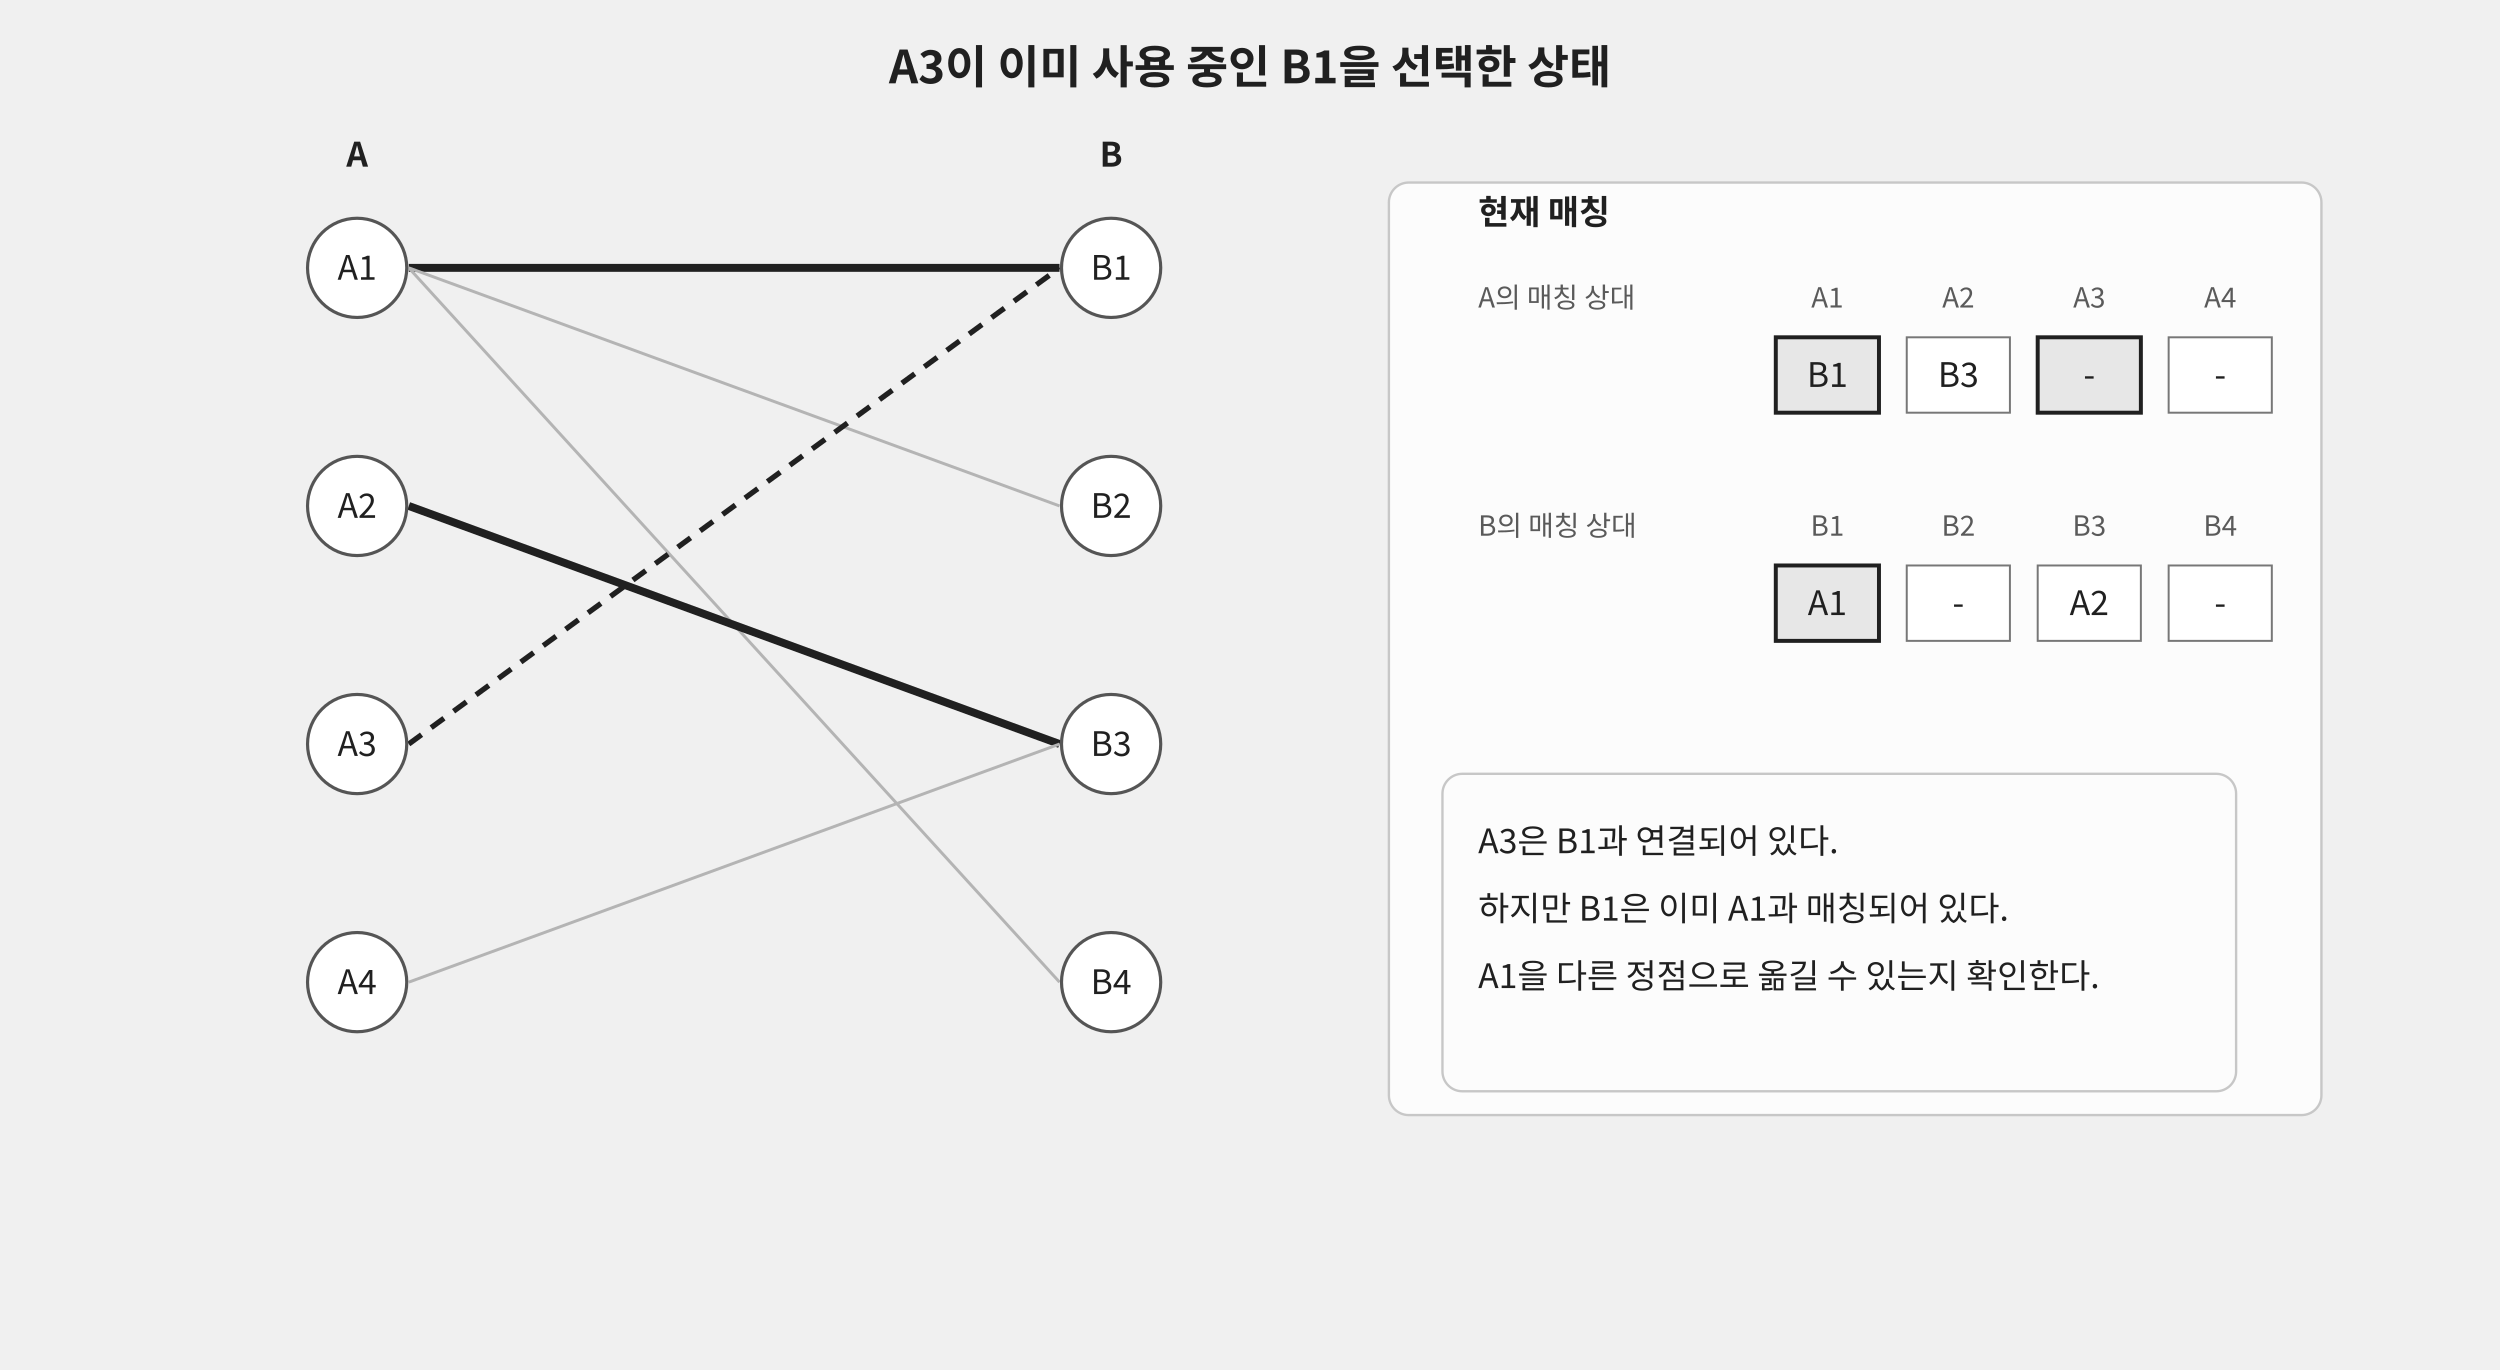
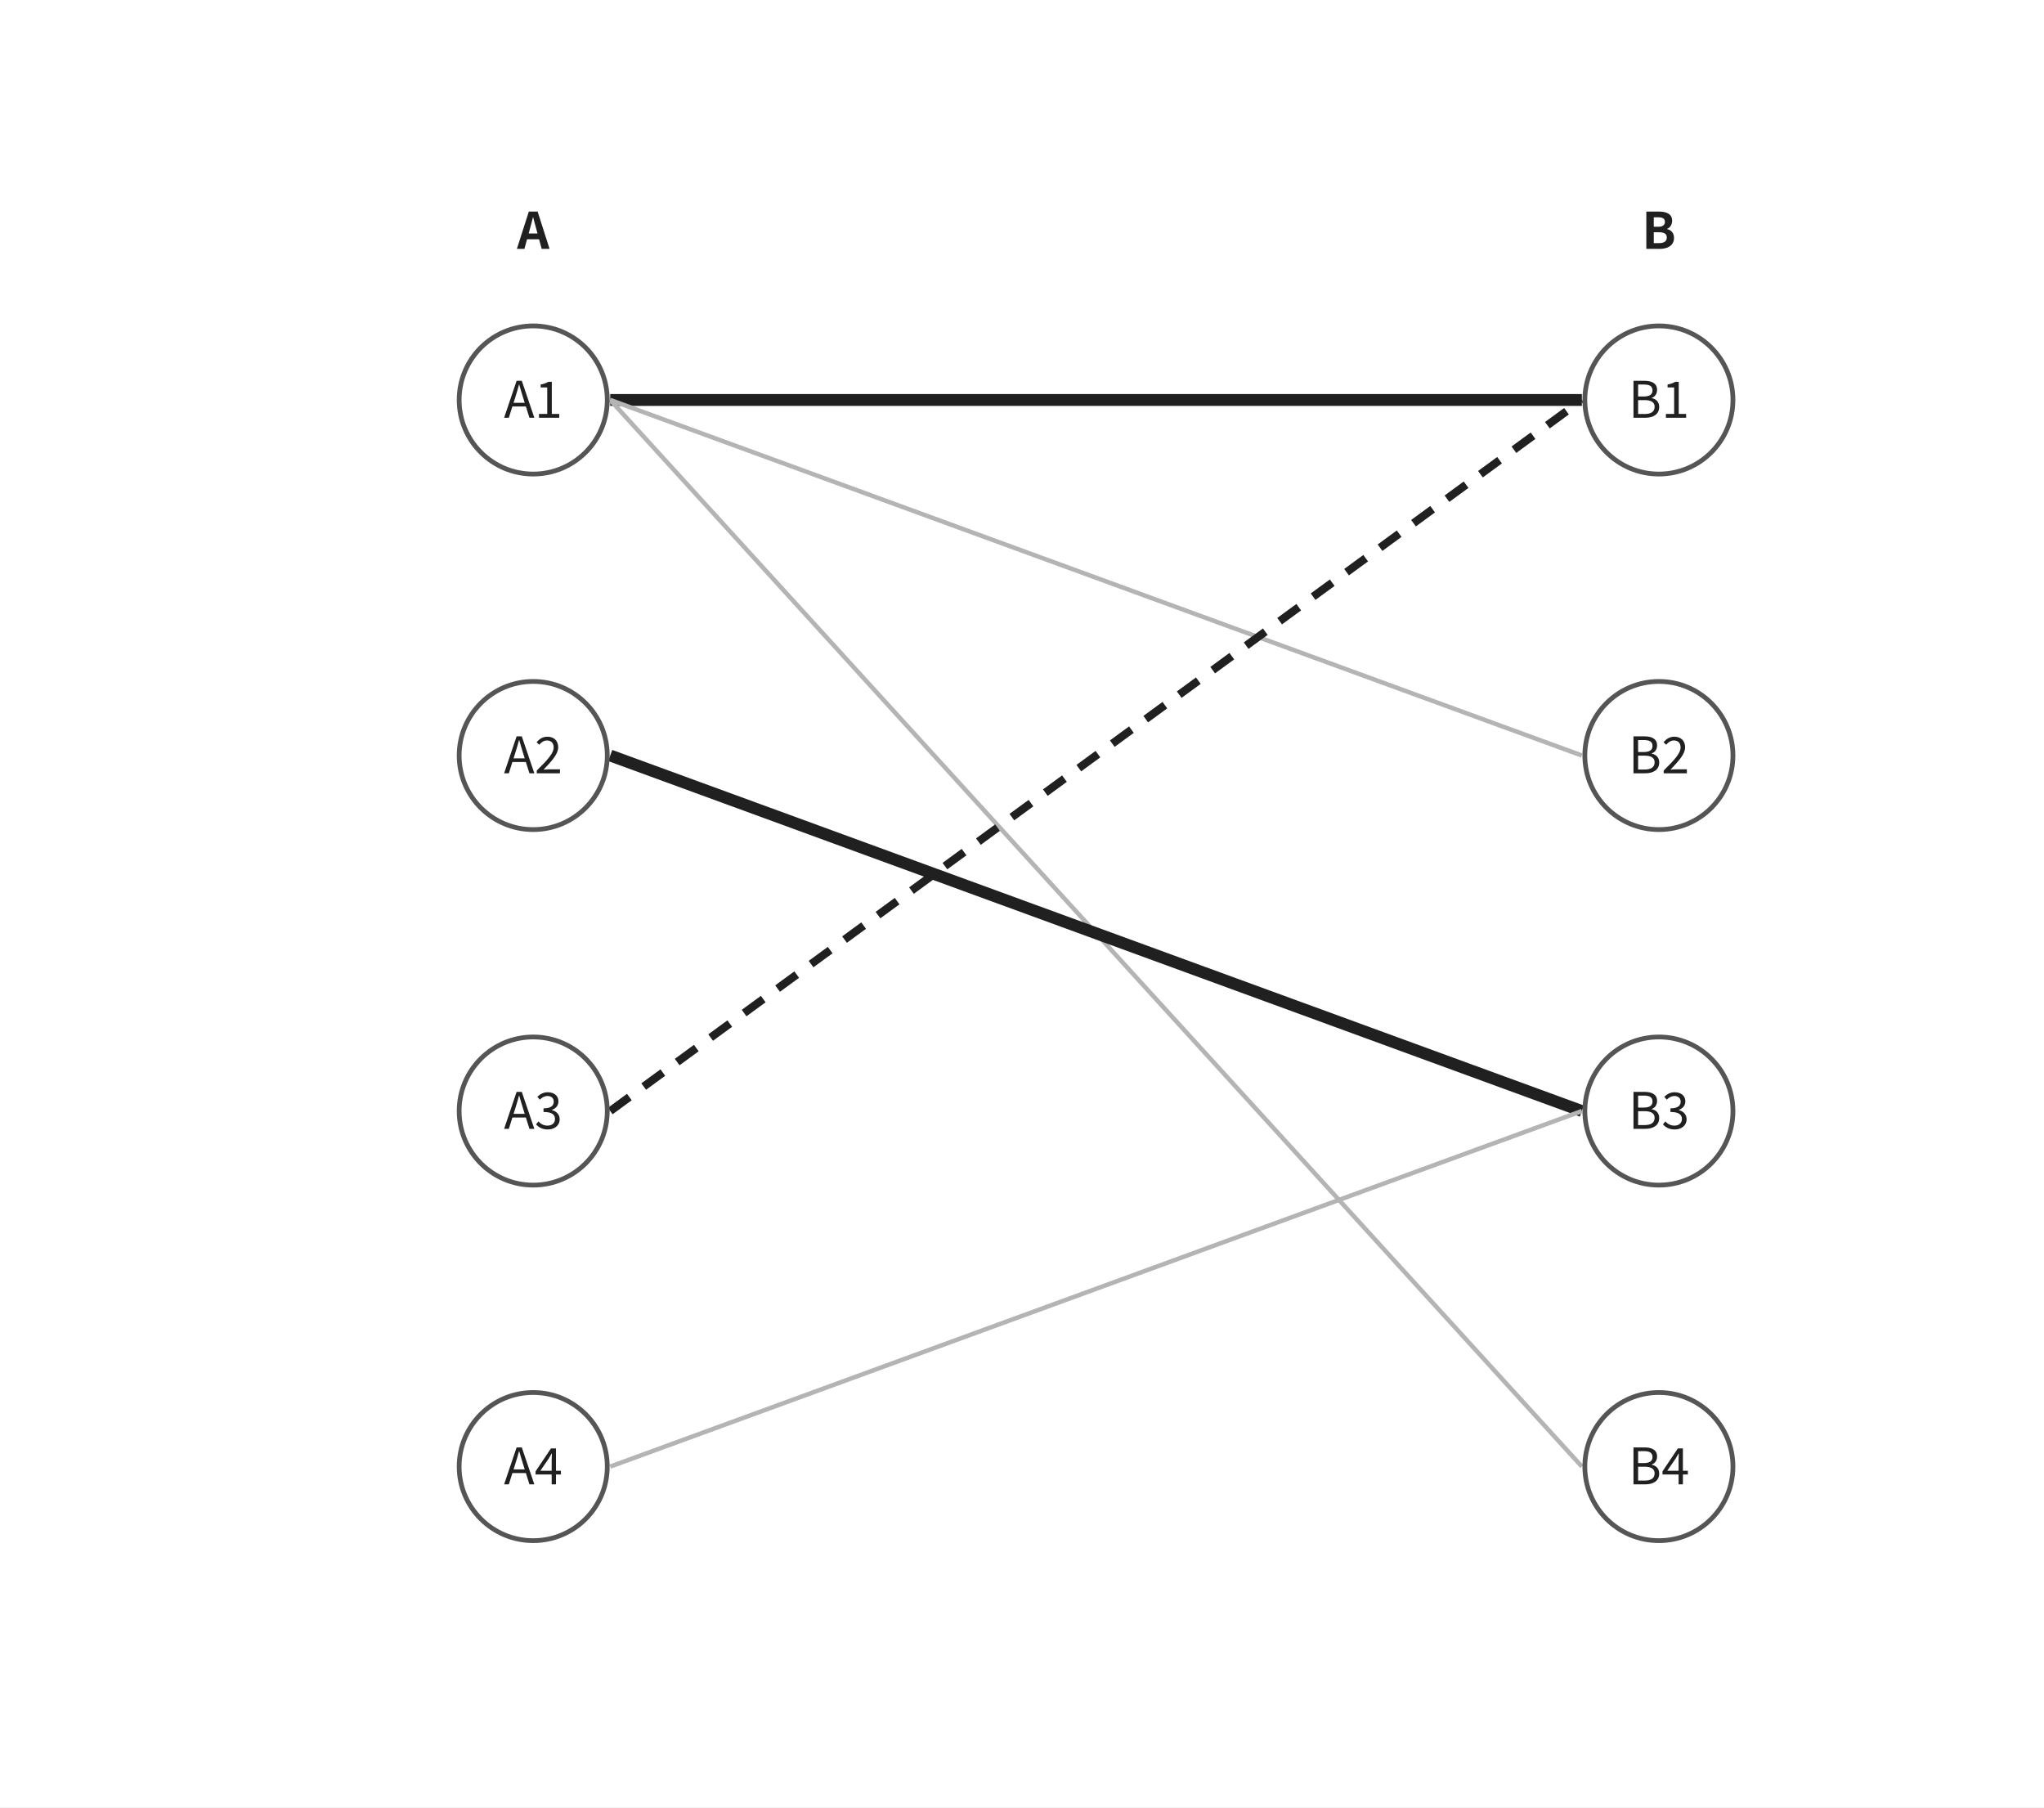
- <svg xmlns="http://www.w3.org/2000/svg" width="1260" height="690" viewBox="0 0 1260 690">
+ <svg xmlns="http://www.w3.org/2000/svg" width="690" height="610" viewBox="0 0 690 610">
+   <rect width="100%" height="100%" fill="white" />
  <style>
text { font-family: "Noto Sans CJK KR", "Malgun Gothic", Arial, sans-serif; fill: #202020; }
- .title { font-size: 23px; font-weight: 700; }
.label { font-size: 17px; }
- .small { font-size: 14px; fill: #5a5a5a; }
.node { fill: white; stroke: #555; stroke-width: 1.6; }
.edge { stroke: #b4b4b4; stroke-width: 1.5; }
.selected { stroke: #202020; stroke-width: 4.0; }
.candidate { stroke: #202020; stroke-width: 2.7; stroke-dasharray: 8 6; }
- .panel { fill: #fcfcfc; stroke: #c7c7c7; stroke-width: 1.2; rx: 10; }
- .cell { fill: white; stroke: #777; stroke-width: 1; }
- .cellHi { fill: #e7e7e7; stroke: #202020; stroke-width: 2; }
- .cellMuted { fill: #f7f7f7; stroke: #bbb; stroke-width: 1; }
</style>
-   <text x="630.0" y="42" text-anchor="middle" class="title">A3이 이미 사용 중인 B1을 선택한 상태</text>
  <text x="180" y="84" text-anchor="middle" class="label" font-weight="700">A</text>
  <text x="560" y="84" text-anchor="middle" class="label" font-weight="700">B</text>
  <line x1="206" y1="135" x2="534" y2="135" class="selected" />
  <line x1="206" y1="135" x2="534" y2="255" class="edge" />
  <line x1="206" y1="135" x2="534" y2="495" class="edge" />
  <line x1="206" y1="255" x2="534" y2="375" class="selected" />
  <line x1="206" y1="375" x2="534" y2="135" class="candidate" />
  <line x1="206" y1="495" x2="534" y2="375" class="edge" />
  <circle cx="180" cy="135" r="25" class="node" />
  <text x="180" y="141" text-anchor="middle" class="label">A1</text>
  <circle cx="180" cy="255" r="25" class="node" />
  <text x="180" y="261" text-anchor="middle" class="label">A2</text>
  <circle cx="180" cy="375" r="25" class="node" />
  <text x="180" y="381" text-anchor="middle" class="label">A3</text>
  <circle cx="180" cy="495" r="25" class="node" />
  <text x="180" y="501" text-anchor="middle" class="label">A4</text>
  <circle cx="560" cy="135" r="25" class="node" />
  <text x="560" y="141" text-anchor="middle" class="label">B1</text>
  <circle cx="560" cy="255" r="25" class="node" />
  <text x="560" y="261" text-anchor="middle" class="label">B2</text>
  <circle cx="560" cy="375" r="25" class="node" />
  <text x="560" y="381" text-anchor="middle" class="label">B3</text>
  <circle cx="560" cy="495" r="25" class="node" />
  <text x="560" y="501" text-anchor="middle" class="label">B4</text>
-   <rect x="700" y="92" width="470" height="470" class="panel" />
-   <text x="745" y="113" class="label" font-weight="700">현재 매칭</text>
-   <text x="745" y="155" class="small">A의 매칭 상대</text>
-   <text x="921" y="155" text-anchor="middle" class="small">A1</text>
-   <rect x="895" y="170" width="52" height="38" class="cellHi" />
-   <text x="921" y="195" text-anchor="middle" class="label">B1</text>
-   <text x="987" y="155" text-anchor="middle" class="small">A2</text>
-   <rect x="961" y="170" width="52" height="38" class="cell" />
-   <text x="987" y="195" text-anchor="middle" class="label">B3</text>
-   <text x="1053" y="155" text-anchor="middle" class="small">A3</text>
-   <rect x="1027" y="170" width="52" height="38" class="cellHi" />
-   <text x="1053" y="195" text-anchor="middle" class="label">-</text>
-   <text x="1119" y="155" text-anchor="middle" class="small">A4</text>
-   <rect x="1093" y="170" width="52" height="38" class="cell" />
-   <text x="1119" y="195" text-anchor="middle" class="label">-</text>
-   <text x="745" y="270" class="small">B의 매칭 상대</text>
-   <text x="921" y="270" text-anchor="middle" class="small">B1</text>
-   <rect x="895" y="285" width="52" height="38" class="cellHi" />
-   <text x="921" y="310" text-anchor="middle" class="label">A1</text>
-   <text x="987" y="270" text-anchor="middle" class="small">B2</text>
-   <rect x="961" y="285" width="52" height="38" class="cell" />
-   <text x="987" y="310" text-anchor="middle" class="label">-</text>
-   <text x="1053" y="270" text-anchor="middle" class="small">B3</text>
-   <rect x="1027" y="285" width="52" height="38" class="cell" />
-   <text x="1053" y="310" text-anchor="middle" class="label">A2</text>
-   <text x="1119" y="270" text-anchor="middle" class="small">B4</text>
-   <rect x="1093" y="285" width="52" height="38" class="cell" />
-   <text x="1119" y="310" text-anchor="middle" class="label">-</text>
-   <rect x="727" y="390" width="400" height="160" class="panel" />
-   <text x="745" y="430" class="label">A3은 B1과 연결되어 있다.</text>
-   <text x="745" y="464" class="label">하지만 B1은 이미 A1과 매칭되어 있다.</text>
-   <text x="745" y="498" class="label">A1을 다른 정점으로 옮길 수 있는지 확인한다.</text>
</svg>
